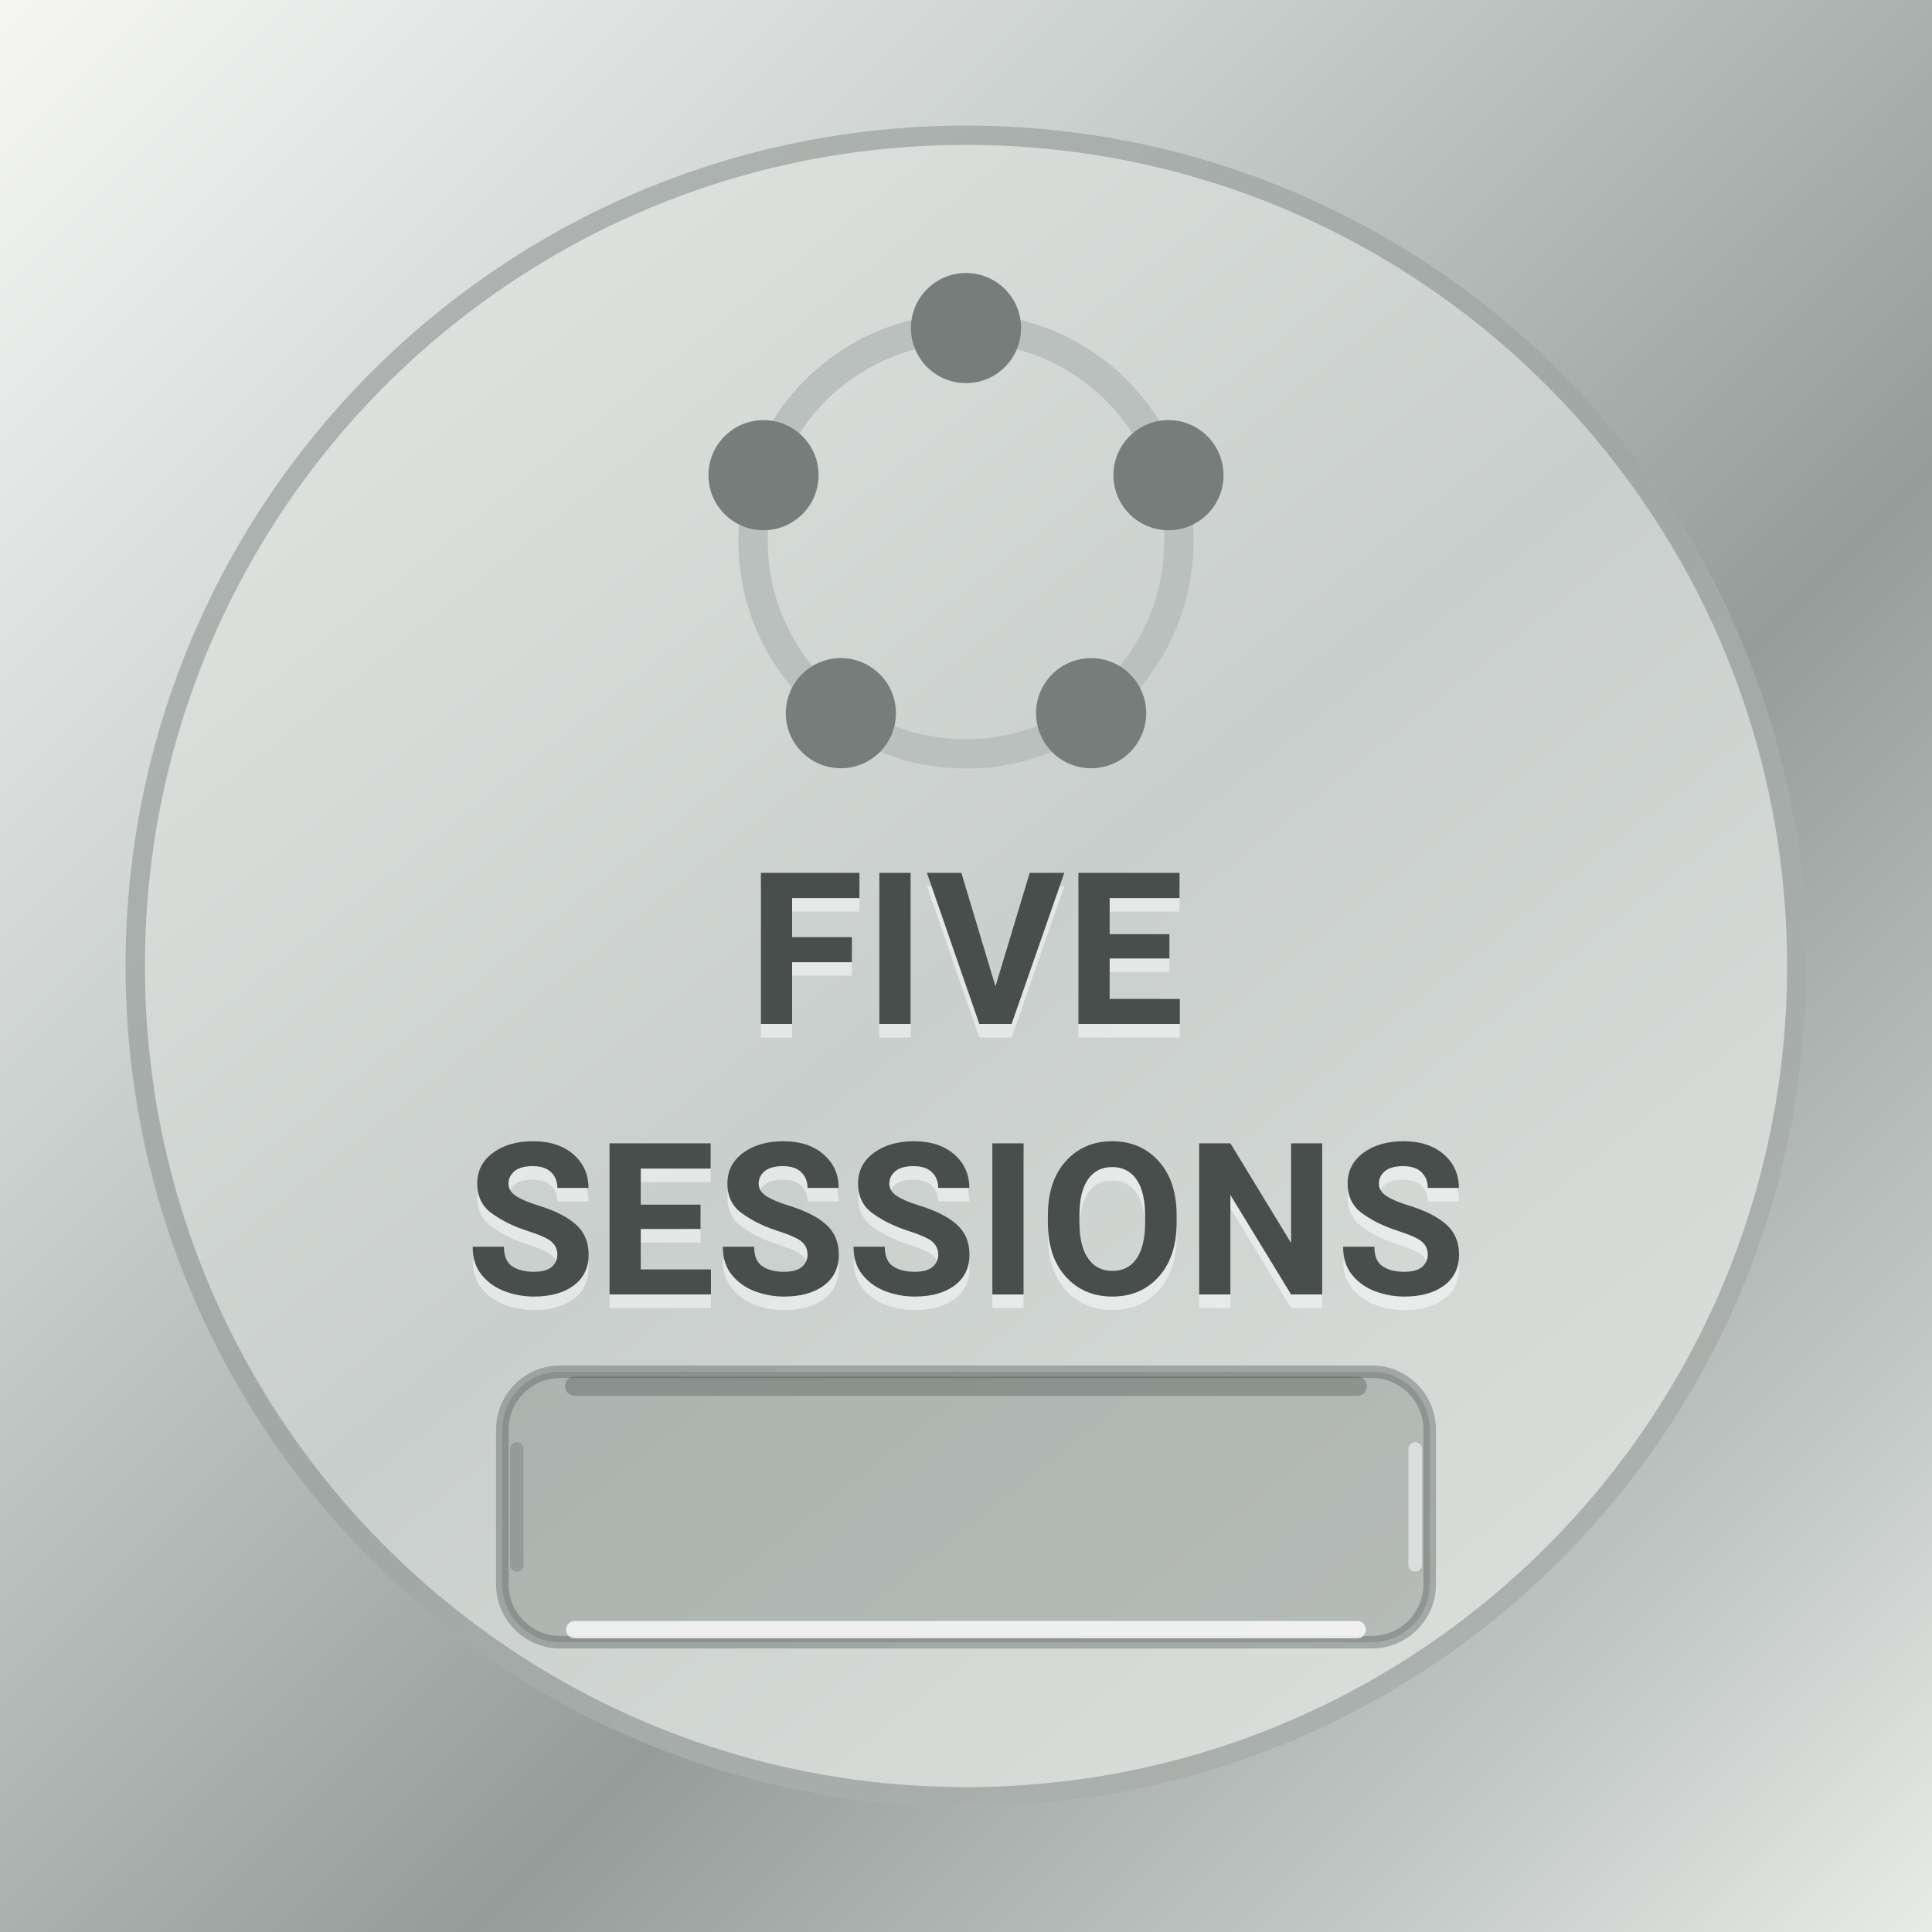
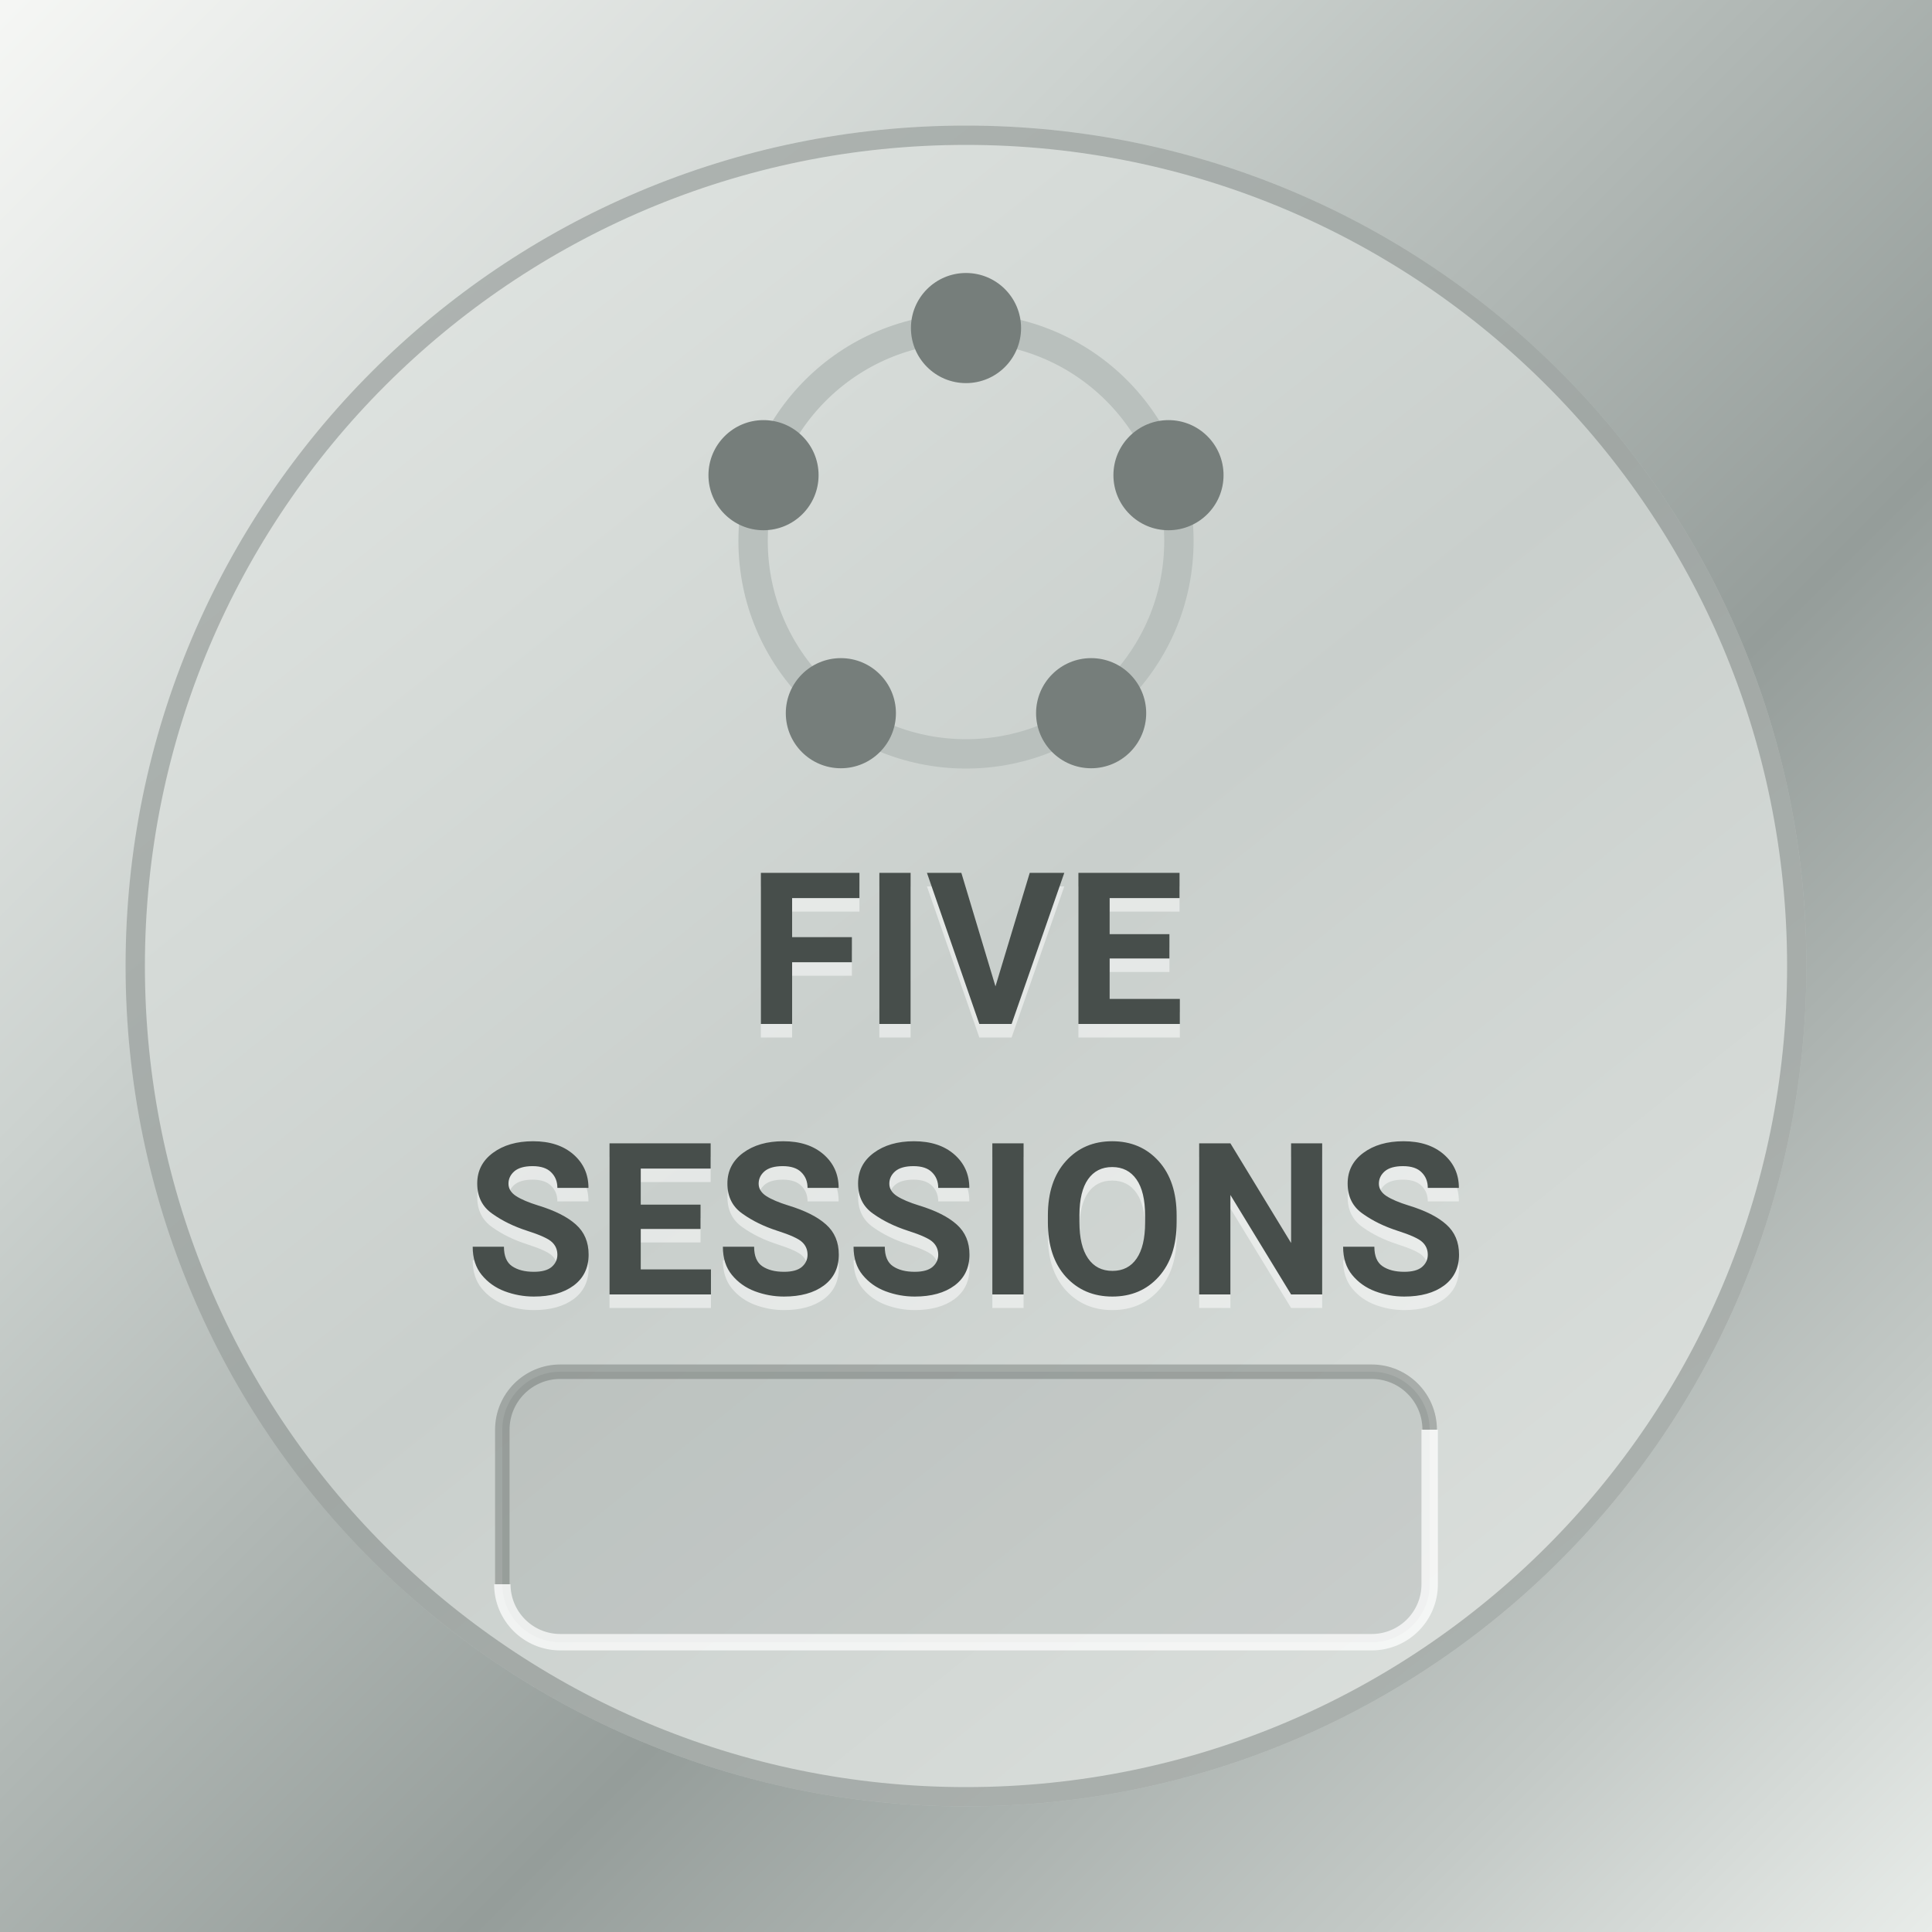
<svg xmlns="http://www.w3.org/2000/svg" width="200" height="200" viewBox="0 0 200 200" role="img" aria-label="Five Sessions pin, back">
  <defs>
    <linearGradient id="b" x1="0" y1="0" x2="1" y2="1">
      <stop offset="0" stop-color="#f6f7f5" />
      <stop offset=".3" stop-color="#ccd2cf" />
      <stop offset=".62" stop-color="#959d9a" />
      <stop offset=".85" stop-color="#c3c9c6" />
      <stop offset="1" stop-color="#e9edea" />
    </linearGradient>
    <linearGradient id="p" x1=".1" y1="0" x2=".9" y2="1">
      <stop offset="0" stop-color="#e3e7e4" />
      <stop offset=".5" stop-color="#c9cfcc" />
      <stop offset="1" stop-color="#dee2df" />
    </linearGradient>
  </defs>
  <rect width="200" height="200" fill="url(#b)" />
  <circle cx="100" cy="100" r="87" fill="url(#p)" />
  <circle cx="100" cy="100" r="86" fill="none" stroke="#5f6764" stroke-opacity=".38" stroke-width="2" />
  <g transform="translate(100 56) scale(.38) translate(-100 -100)">
    <circle cx="100" cy="100" r="58" fill="none" stroke="#b9c0bd" stroke-width="8" />
    <circle cx="100" cy="42" r="15" fill="#767e7b" />
    <circle cx="155.16" cy="82.08" r="15" fill="#767e7b" />
    <circle cx="134.09" cy="146.92" r="15" fill="#767e7b" />
    <circle cx="65.91" cy="146.92" r="15" fill="#767e7b" />
    <circle cx="44.84" cy="82.08" r="15" fill="#767e7b" />
  </g>
  <text x="100" y="106" text-anchor="middle" textLength="62" font-family="system-ui,-apple-system,'Segoe UI',Roboto,'Helvetica Neue',Arial,sans-serif" font-size="22" font-weight="700" fill="#ffffff" fill-opacity=".5" transform="translate(0 1.4)">FIVE</text>
  <text x="100" y="106" text-anchor="middle" textLength="62" font-family="system-ui,-apple-system,'Segoe UI',Roboto,'Helvetica Neue',Arial,sans-serif" font-size="22" font-weight="700" fill="#474e4b">FIVE</text>
  <text x="100" y="134" text-anchor="middle" textLength="124" font-family="system-ui,-apple-system,'Segoe UI',Roboto,'Helvetica Neue',Arial,sans-serif" font-size="22" font-weight="700" fill="#ffffff" fill-opacity=".5" transform="translate(0 1.4)">SESSIONS</text>
  <text x="100" y="134" text-anchor="middle" textLength="124" font-family="system-ui,-apple-system,'Segoe UI',Roboto,'Helvetica Neue',Arial,sans-serif" font-size="22" font-weight="700" fill="#474e4b">SESSIONS</text>
-   <rect x="52" y="142" width="96" height="28" rx="6" fill="#7f8783" fill-opacity=".4" />
-   <rect x="52" y="142" width="96" height="28" rx="6" fill="none" stroke="#565e5b" stroke-opacity=".4" stroke-width="1.3" />
-   <path d="M59.5 143.5H140.5" fill="none" stroke="#3f4744" stroke-opacity=".32" stroke-width="2" stroke-linecap="round" />
-   <path d="M59.5 168.7H140.5" fill="none" stroke="#ffffff" stroke-opacity=".78" stroke-width="1.8" stroke-linecap="round" />
-   <path d="M53.5 150V162" fill="none" stroke="#3f4744" stroke-opacity=".22" stroke-width="1.4" stroke-linecap="round" />
-   <path d="M146.5 150V162" fill="none" stroke="#ffffff" stroke-opacity=".52" stroke-width="1.4" stroke-linecap="round" />
+   <rect x="52" y="142" width="96" height="28" rx="6" fill="#6f7773" fill-opacity=".15" />
+   <path d="M52 164V148A6 6 0 0 1 58 142H142A6 6 0 0 1 148 148" fill="none" stroke="#3d4542" stroke-opacity=".3" stroke-width="1.5" />
+   <path d="M148 148V164A6 6 0 0 1 142 170H58A6 6 0 0 1 52 164" fill="none" stroke="#ffffff" stroke-opacity=".72" stroke-width="1.7" />
</svg>
